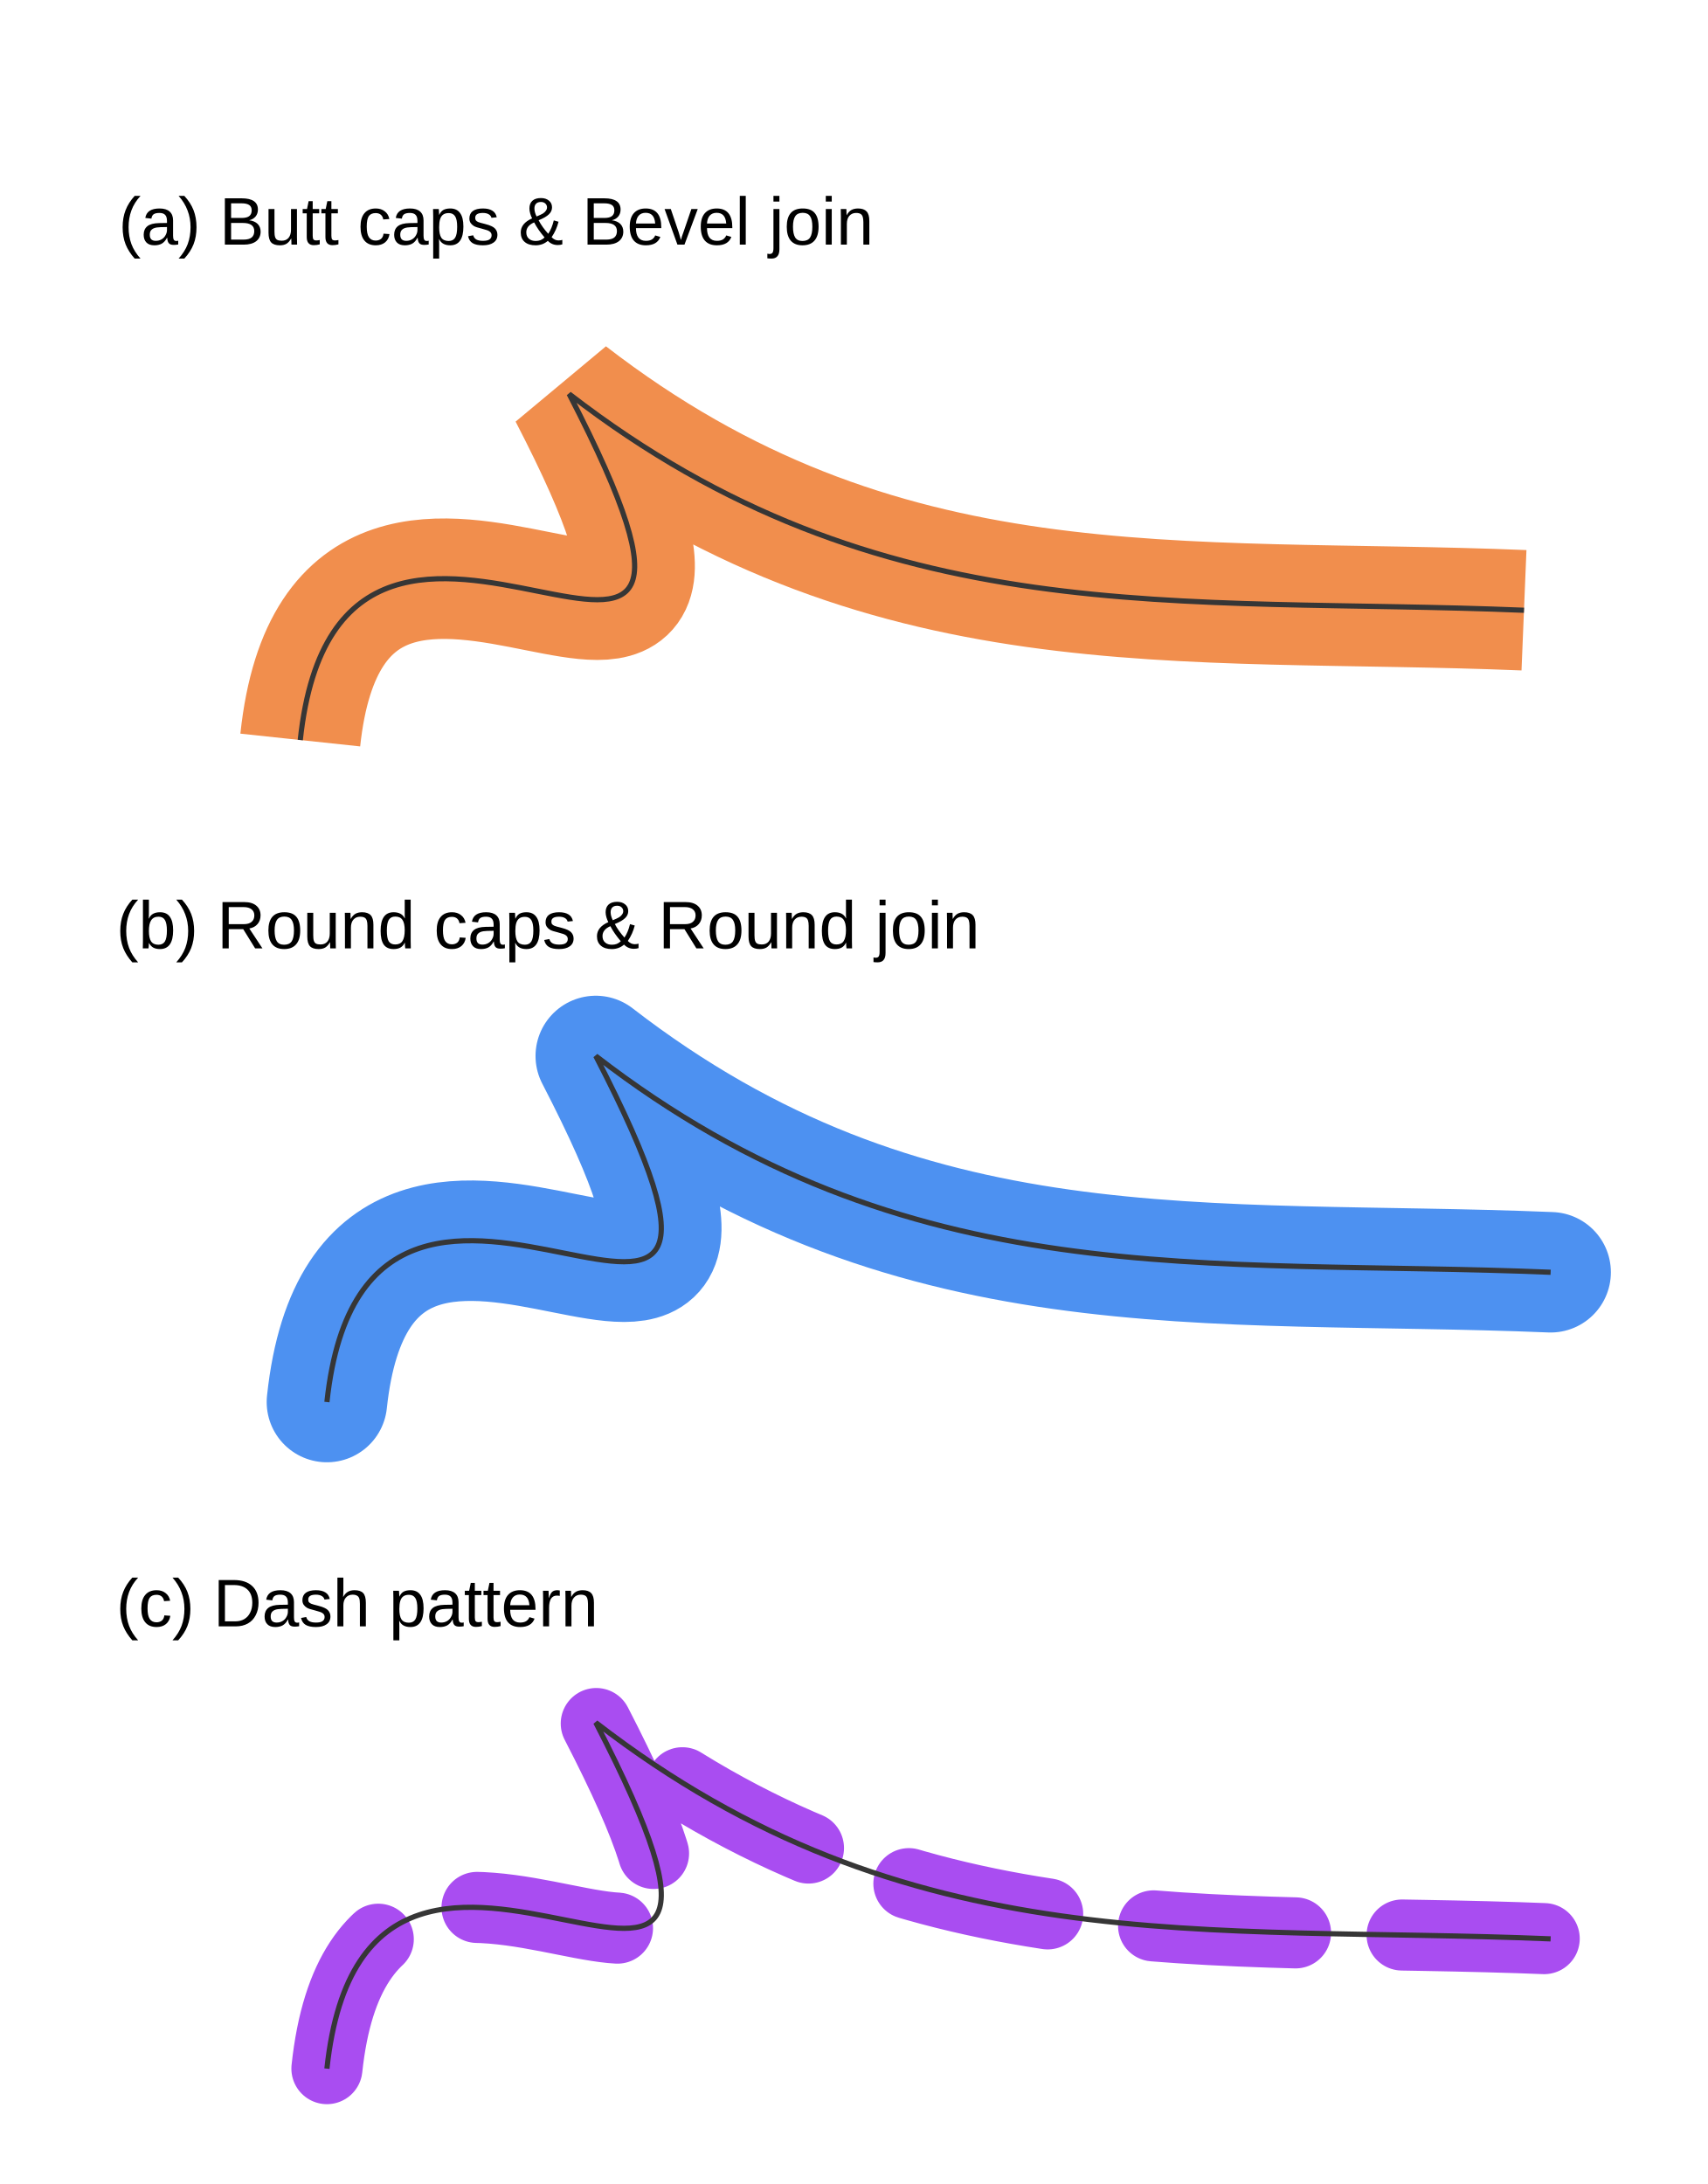
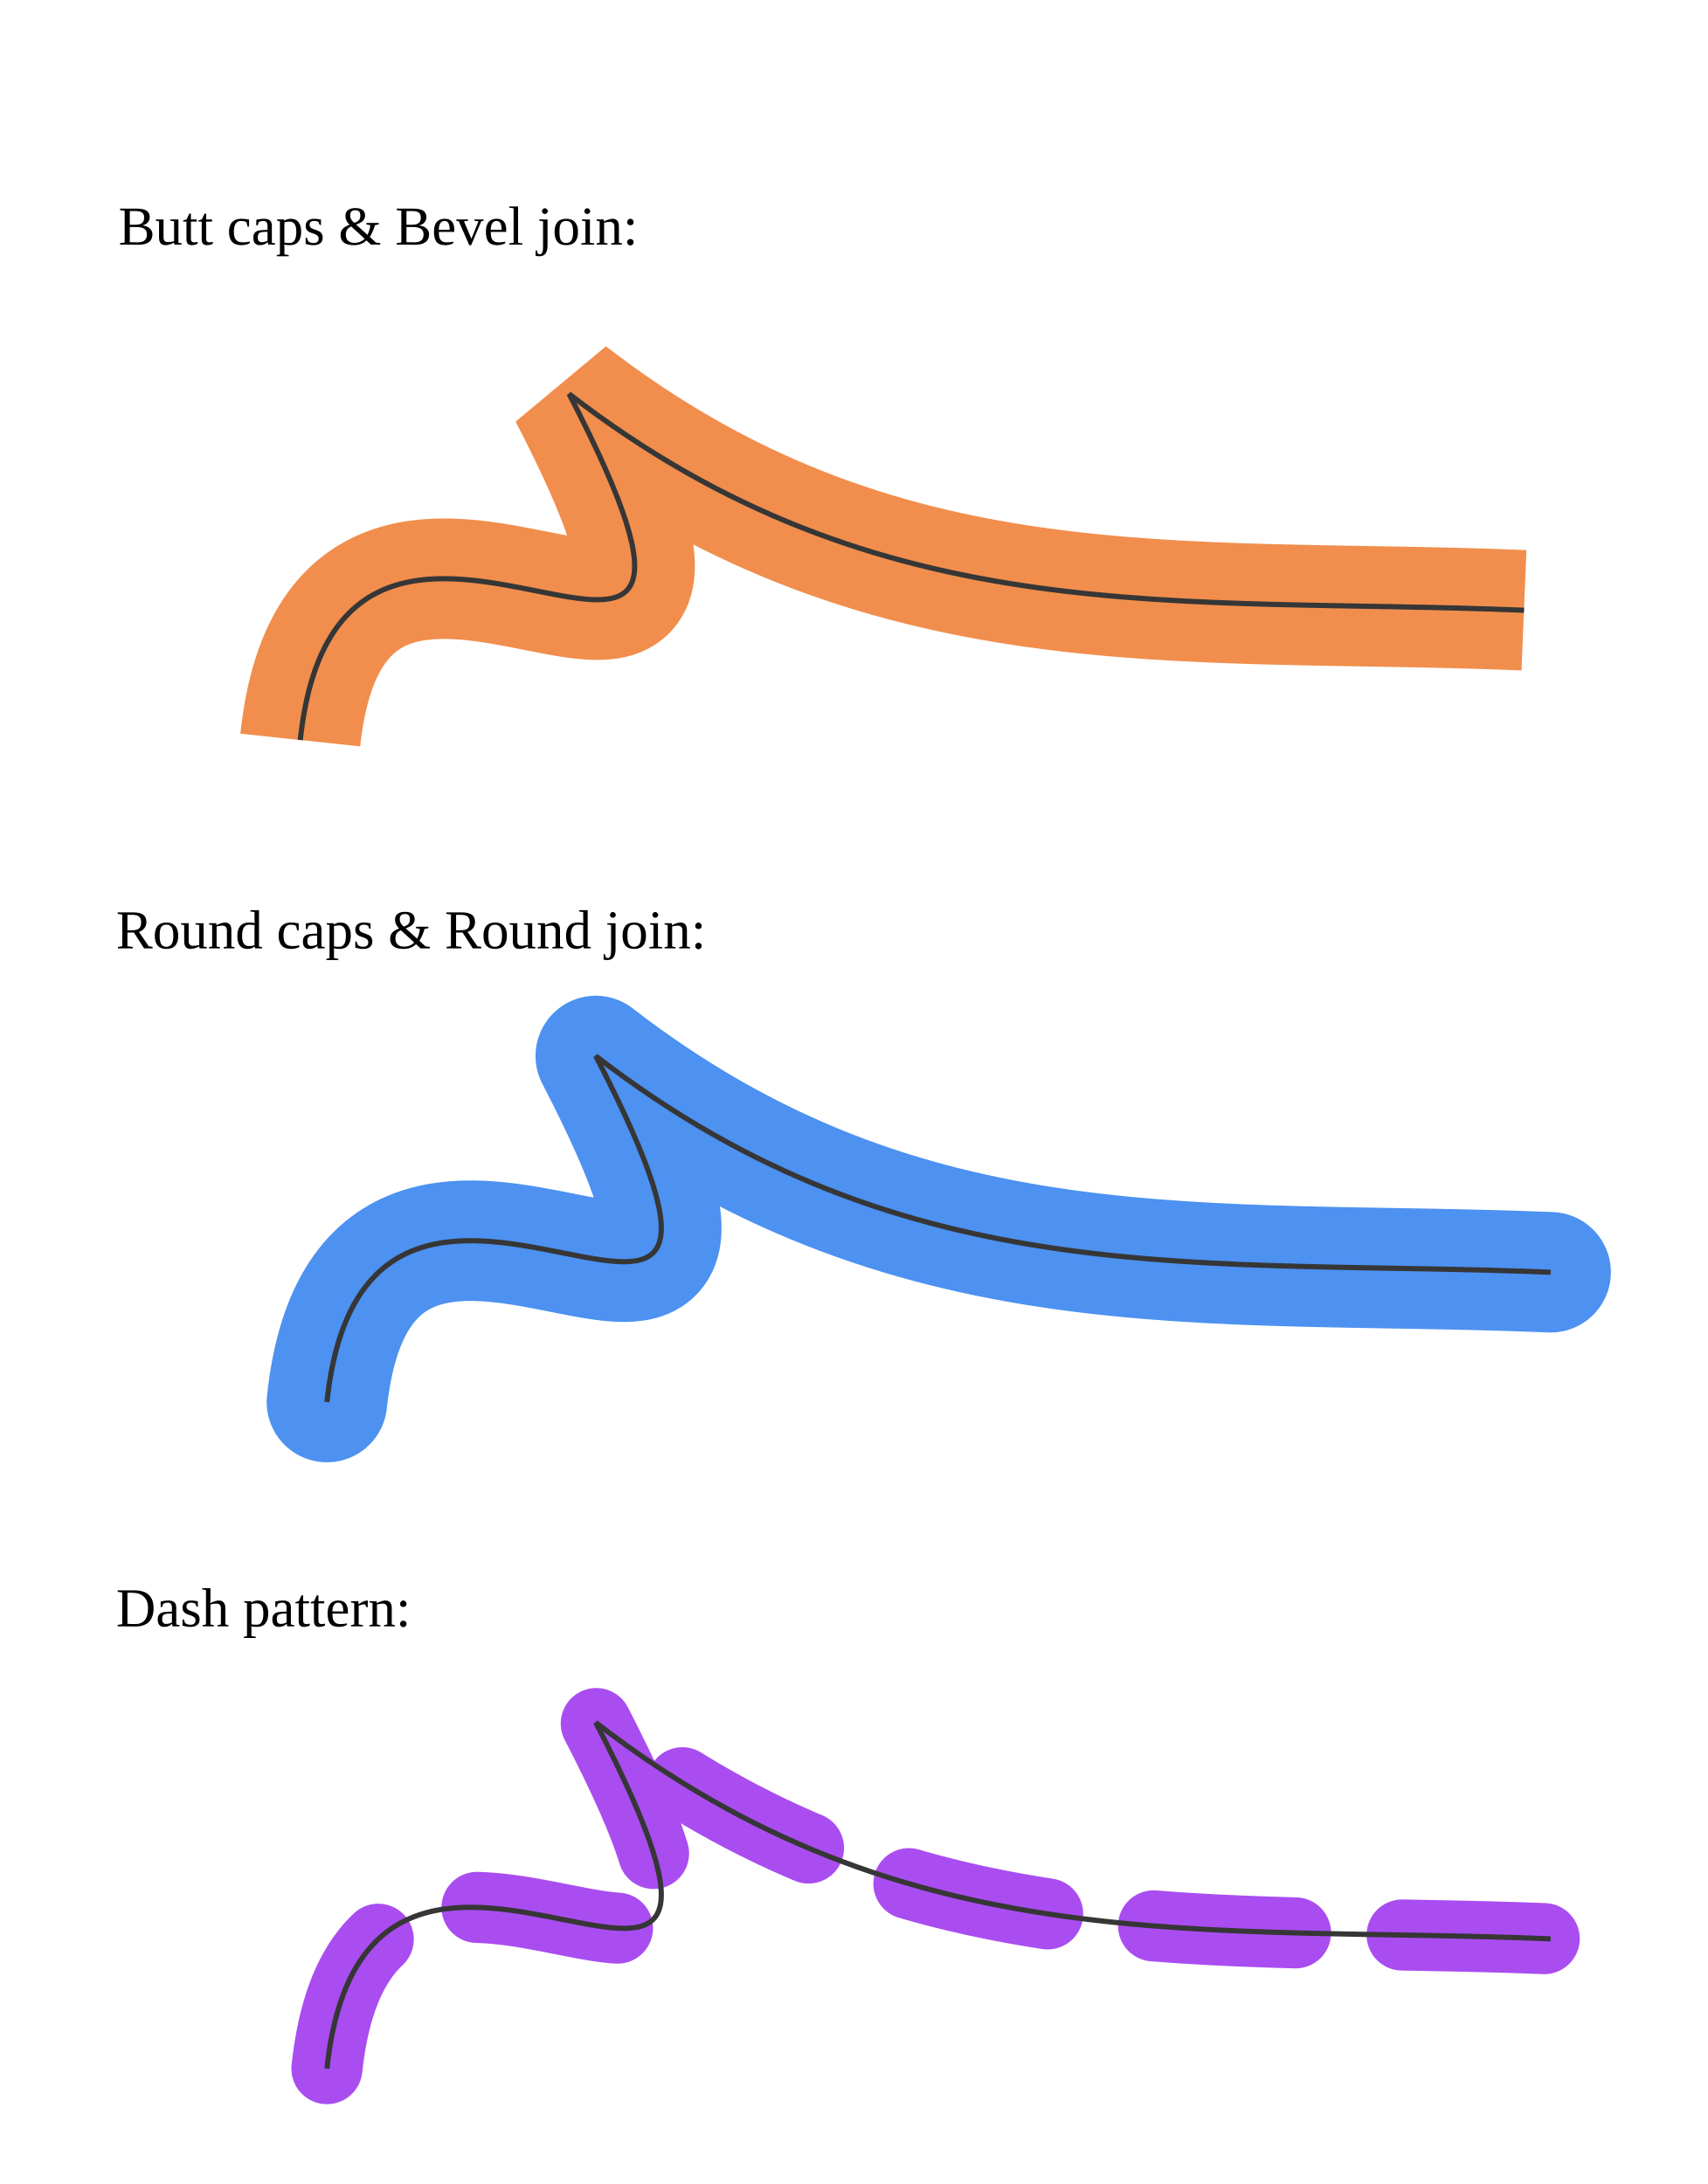
<svg xmlns="http://www.w3.org/2000/svg" width="197mm" height="252mm" viewBox="0 0 197 252" version="1.1" id="svg1">
  <defs id="defs1" />
  <g id="layer1">
    <path style="fill:#64c583;fill-opacity:0;stroke:#f18e4d;stroke-width:13.9;stroke-linejoin:bevel;stroke-dasharray:none;stroke-dashoffset:0.3;stroke-opacity:1" d="M 34.644,85.388 C 39.398,40.786 92.565,97.494 65.663,45.456 101.67,73.287 136.083,68.781 175.833,70.414" id="path1" />
    <path style="fill:#64c583;fill-opacity:0;stroke:#363636;stroke-width:0.6;stroke-linejoin:bevel;stroke-dasharray:none;stroke-dashoffset:0.3;stroke-opacity:1" d="M 34.644,85.388 C 39.398,40.786 92.565,97.494 65.663,45.456 101.67,73.287 136.083,68.781 175.833,70.414" id="path1-3" />
    <path style="fill:#64c583;fill-opacity:0;stroke:#4d91f1;stroke-width:13.9;stroke-linecap:round;stroke-linejoin:round;stroke-miterlimit:5.1;stroke-dasharray:none;stroke-dashoffset:0.3;stroke-opacity:1" d="m 37.719,161.774 c 4.754,-44.602 57.92,12.106 31.019,-39.932 36.007,27.83 70.42,23.325 110.17,24.958" id="path1-0" />
    <path style="fill:#64c583;fill-opacity:0;stroke:#a94df1;stroke-width:8.2;stroke-linecap:round;stroke-linejoin:round;stroke-miterlimit:3.7;stroke-dasharray:16.4, 12.3;stroke-dashoffset:0;stroke-opacity:1" d="m 37.719,238.689 c 4.754,-44.602 57.92,12.106 31.019,-39.932 36.007,27.83 70.42,23.325 110.17,24.958" id="path1-0-9" />
-     <text xml:space="preserve" style="font-size:7.761px;font-family:Arial;-inkscape-font-specification:Arial;text-align:start;text-anchor:start;fill:#000000;fill-opacity:1;stroke:#a94df1;stroke-width:8.2;stroke-linecap:round;stroke-linejoin:round;stroke-miterlimit:3.7;stroke-dasharray:16.4, 12.3;stroke-dashoffset:0;stroke-opacity:0" x="13.666" y="28.225" id="text1">
-       <tspan id="tspan1" style="font-size:7.761px;text-align:start;text-anchor:start;fill:#000000;fill-opacity:1;stroke:#a94df1;stroke-width:8.2;stroke-opacity:0" x="13.666" y="28.225">(a) Butt caps &amp; Bevel join</tspan>
+     <text xml:space="preserve" style="font-style:normal;font-variant:normal;font-weight:normal;font-stretch:normal;font-size:6.35px;font-family:'Times New Roman';-inkscape-font-specification:'Times New Roman, ';text-align:start;text-anchor:start;fill:#000000;fill-opacity:1;stroke:#a94df1;stroke-width:8.2;stroke-linecap:round;stroke-linejoin:round;stroke-miterlimit:3.7;stroke-dasharray:16.4, 12.3;stroke-dashoffset:0;stroke-opacity:0" x="13.666" y="28.225" id="text1">
+       <tspan id="tspan1" style="font-style:normal;font-variant:normal;font-weight:normal;font-stretch:normal;font-family:'Times New Roman';-inkscape-font-specification:'Times New Roman, ';text-align:start;text-anchor:start;fill:#000000;fill-opacity:1;stroke:#a94df1;stroke-width:8.2;stroke-opacity:0;font-size:6.35px" x="13.666" y="28.225">Butt caps &amp; Bevel join:</tspan>
    </text>
-     <text xml:space="preserve" style="font-size:7.761px;font-family:Arial;-inkscape-font-specification:Arial;text-align:start;text-anchor:start;fill:#000000;fill-opacity:1;stroke:#a94df1;stroke-width:8.2;stroke-linecap:round;stroke-linejoin:round;stroke-miterlimit:3.7;stroke-dasharray:16.4, 12.3;stroke-dashoffset:0;stroke-opacity:0" x="13.389" y="109.428" id="text1-0">
-       <tspan id="tspan1-2" style="font-size:7.761px;text-align:start;text-anchor:start;fill:#000000;fill-opacity:1;stroke:#a94df1;stroke-width:8.2;stroke-opacity:0" x="13.389" y="109.428">(b) Round caps &amp; Round join</tspan>
+     <text xml:space="preserve" style="font-style:normal;font-variant:normal;font-weight:normal;font-stretch:normal;font-size:6.35px;font-family:'Times New Roman';-inkscape-font-specification:'Times New Roman, ';text-align:start;text-anchor:start;fill:#000000;fill-opacity:1;stroke:#a94df1;stroke-width:8.2;stroke-linecap:round;stroke-linejoin:round;stroke-miterlimit:3.7;stroke-dasharray:16.4, 12.3;stroke-dashoffset:0;stroke-opacity:0" x="13.389" y="109.428" id="text1-0">
+       <tspan id="tspan1-2" style="font-style:normal;font-variant:normal;font-weight:normal;font-stretch:normal;font-family:'Times New Roman';-inkscape-font-specification:'Times New Roman, ';text-align:start;text-anchor:start;fill:#000000;fill-opacity:1;stroke:#a94df1;stroke-width:8.2;stroke-opacity:0;font-size:6.35px" x="13.389" y="109.428">Round caps &amp; Round join:</tspan>
    </text>
-     <text xml:space="preserve" style="font-size:7.761px;font-family:Arial;-inkscape-font-specification:Arial;text-align:start;text-anchor:start;fill:#000000;fill-opacity:1;stroke:#a94df1;stroke-width:8.2;stroke-linecap:round;stroke-linejoin:round;stroke-miterlimit:3.7;stroke-dasharray:16.4, 12.3;stroke-dashoffset:0;stroke-opacity:0" x="13.389" y="187.655" id="text1-0-5">
-       <tspan id="tspan1-2-3" style="font-size:7.761px;text-align:start;text-anchor:start;fill:#000000;fill-opacity:1;stroke:#a94df1;stroke-width:8.2;stroke-opacity:0" x="13.389" y="187.655">(c) Dash pattern</tspan>
+     <text xml:space="preserve" style="font-style:normal;font-variant:normal;font-weight:normal;font-stretch:normal;font-size:6.35px;font-family:'Times New Roman';-inkscape-font-specification:'Times New Roman, ';text-align:start;text-anchor:start;fill:#000000;fill-opacity:1;stroke:#a94df1;stroke-width:8.2;stroke-linecap:round;stroke-linejoin:round;stroke-miterlimit:3.7;stroke-dasharray:16.4, 12.3;stroke-dashoffset:0;stroke-opacity:0" x="13.389" y="187.655" id="text1-0-5">
+       <tspan id="tspan1-2-3" style="font-style:normal;font-variant:normal;font-weight:normal;font-stretch:normal;font-family:'Times New Roman';-inkscape-font-specification:'Times New Roman, ';text-align:start;text-anchor:start;fill:#000000;fill-opacity:1;stroke:#a94df1;stroke-width:8.2;stroke-opacity:0;font-size:6.35px" x="13.389" y="187.655">Dash pattern:</tspan>
    </text>
    <path style="fill:#64c583;fill-opacity:0;stroke:#363636;stroke-width:0.6;stroke-linejoin:bevel;stroke-dasharray:none;stroke-dashoffset:0.3;stroke-opacity:1" d="m 37.719,161.774 c 4.754,-44.602 57.92,12.106 31.019,-39.932 36.007,27.83 70.42,23.325 110.17,24.958" id="path1-3-5" />
    <path style="fill:#64c583;fill-opacity:0;stroke:#363636;stroke-width:0.6;stroke-linejoin:bevel;stroke-dasharray:none;stroke-dashoffset:0.3;stroke-opacity:1" d="m 37.719,238.689 c 4.754,-44.602 57.92,12.106 31.019,-39.932 36.007,27.83 70.42,23.325 110.17,24.958" id="path1-3-5-5" />
  </g>
</svg>
